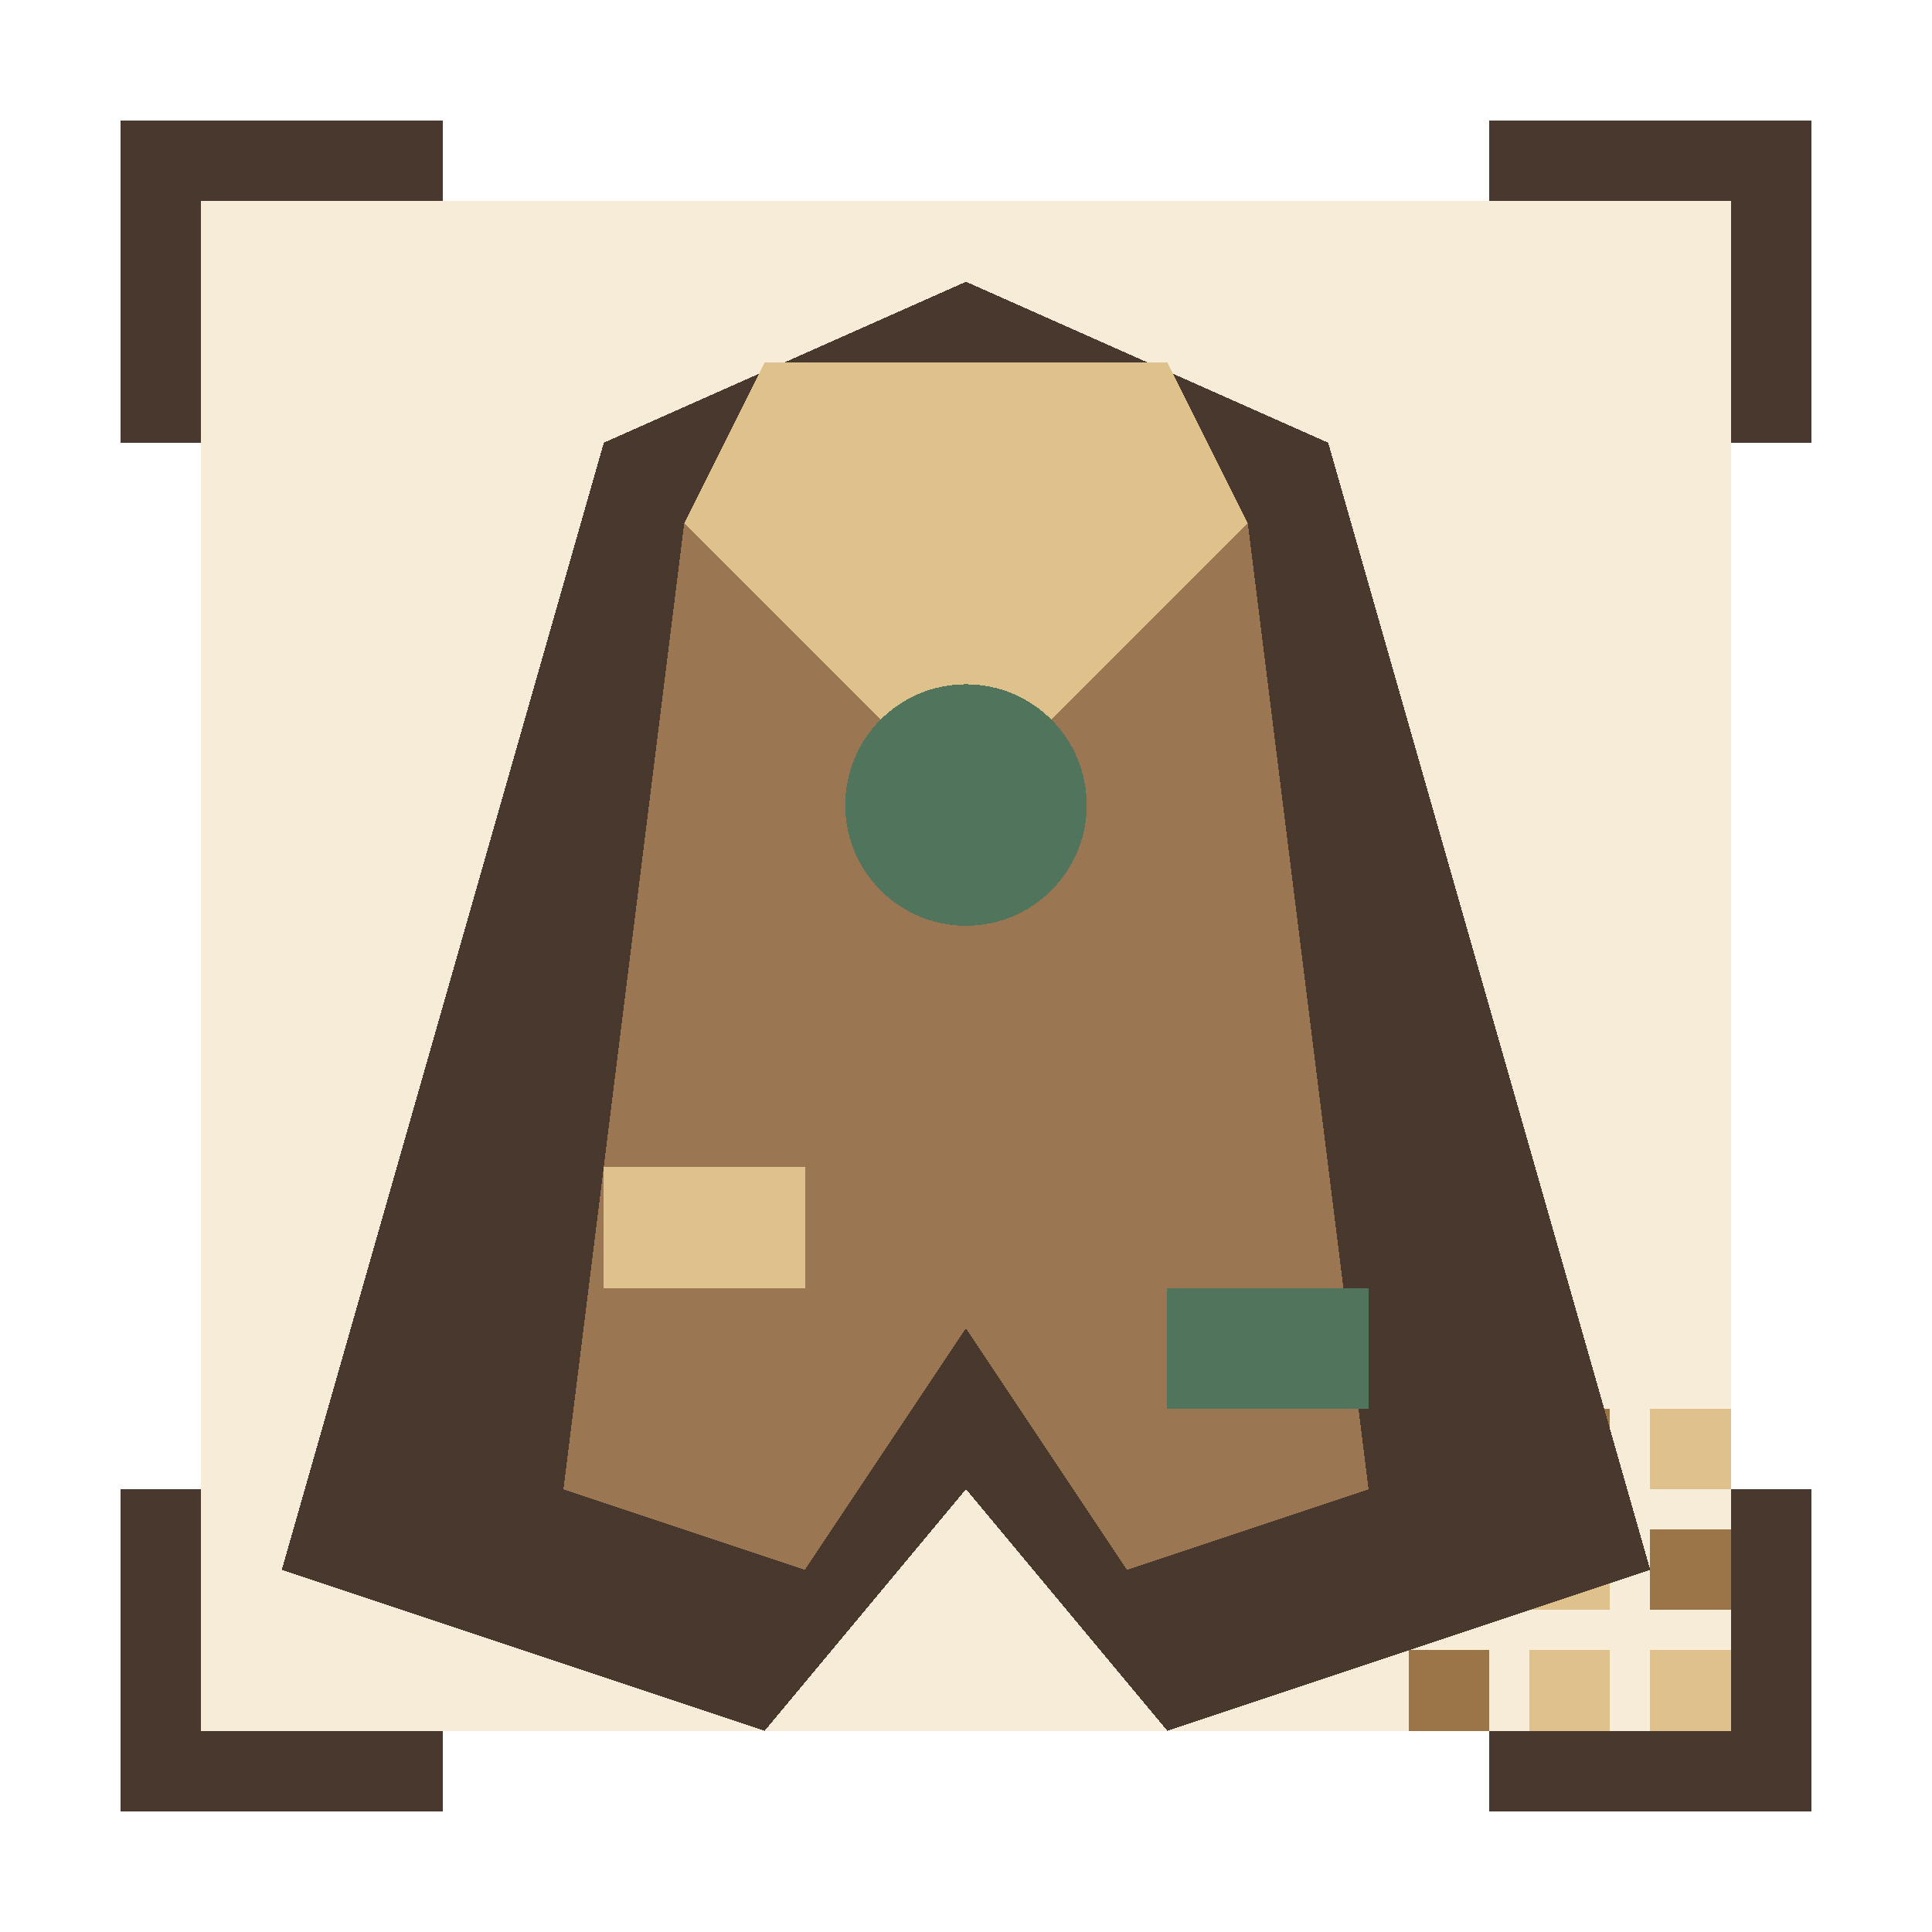
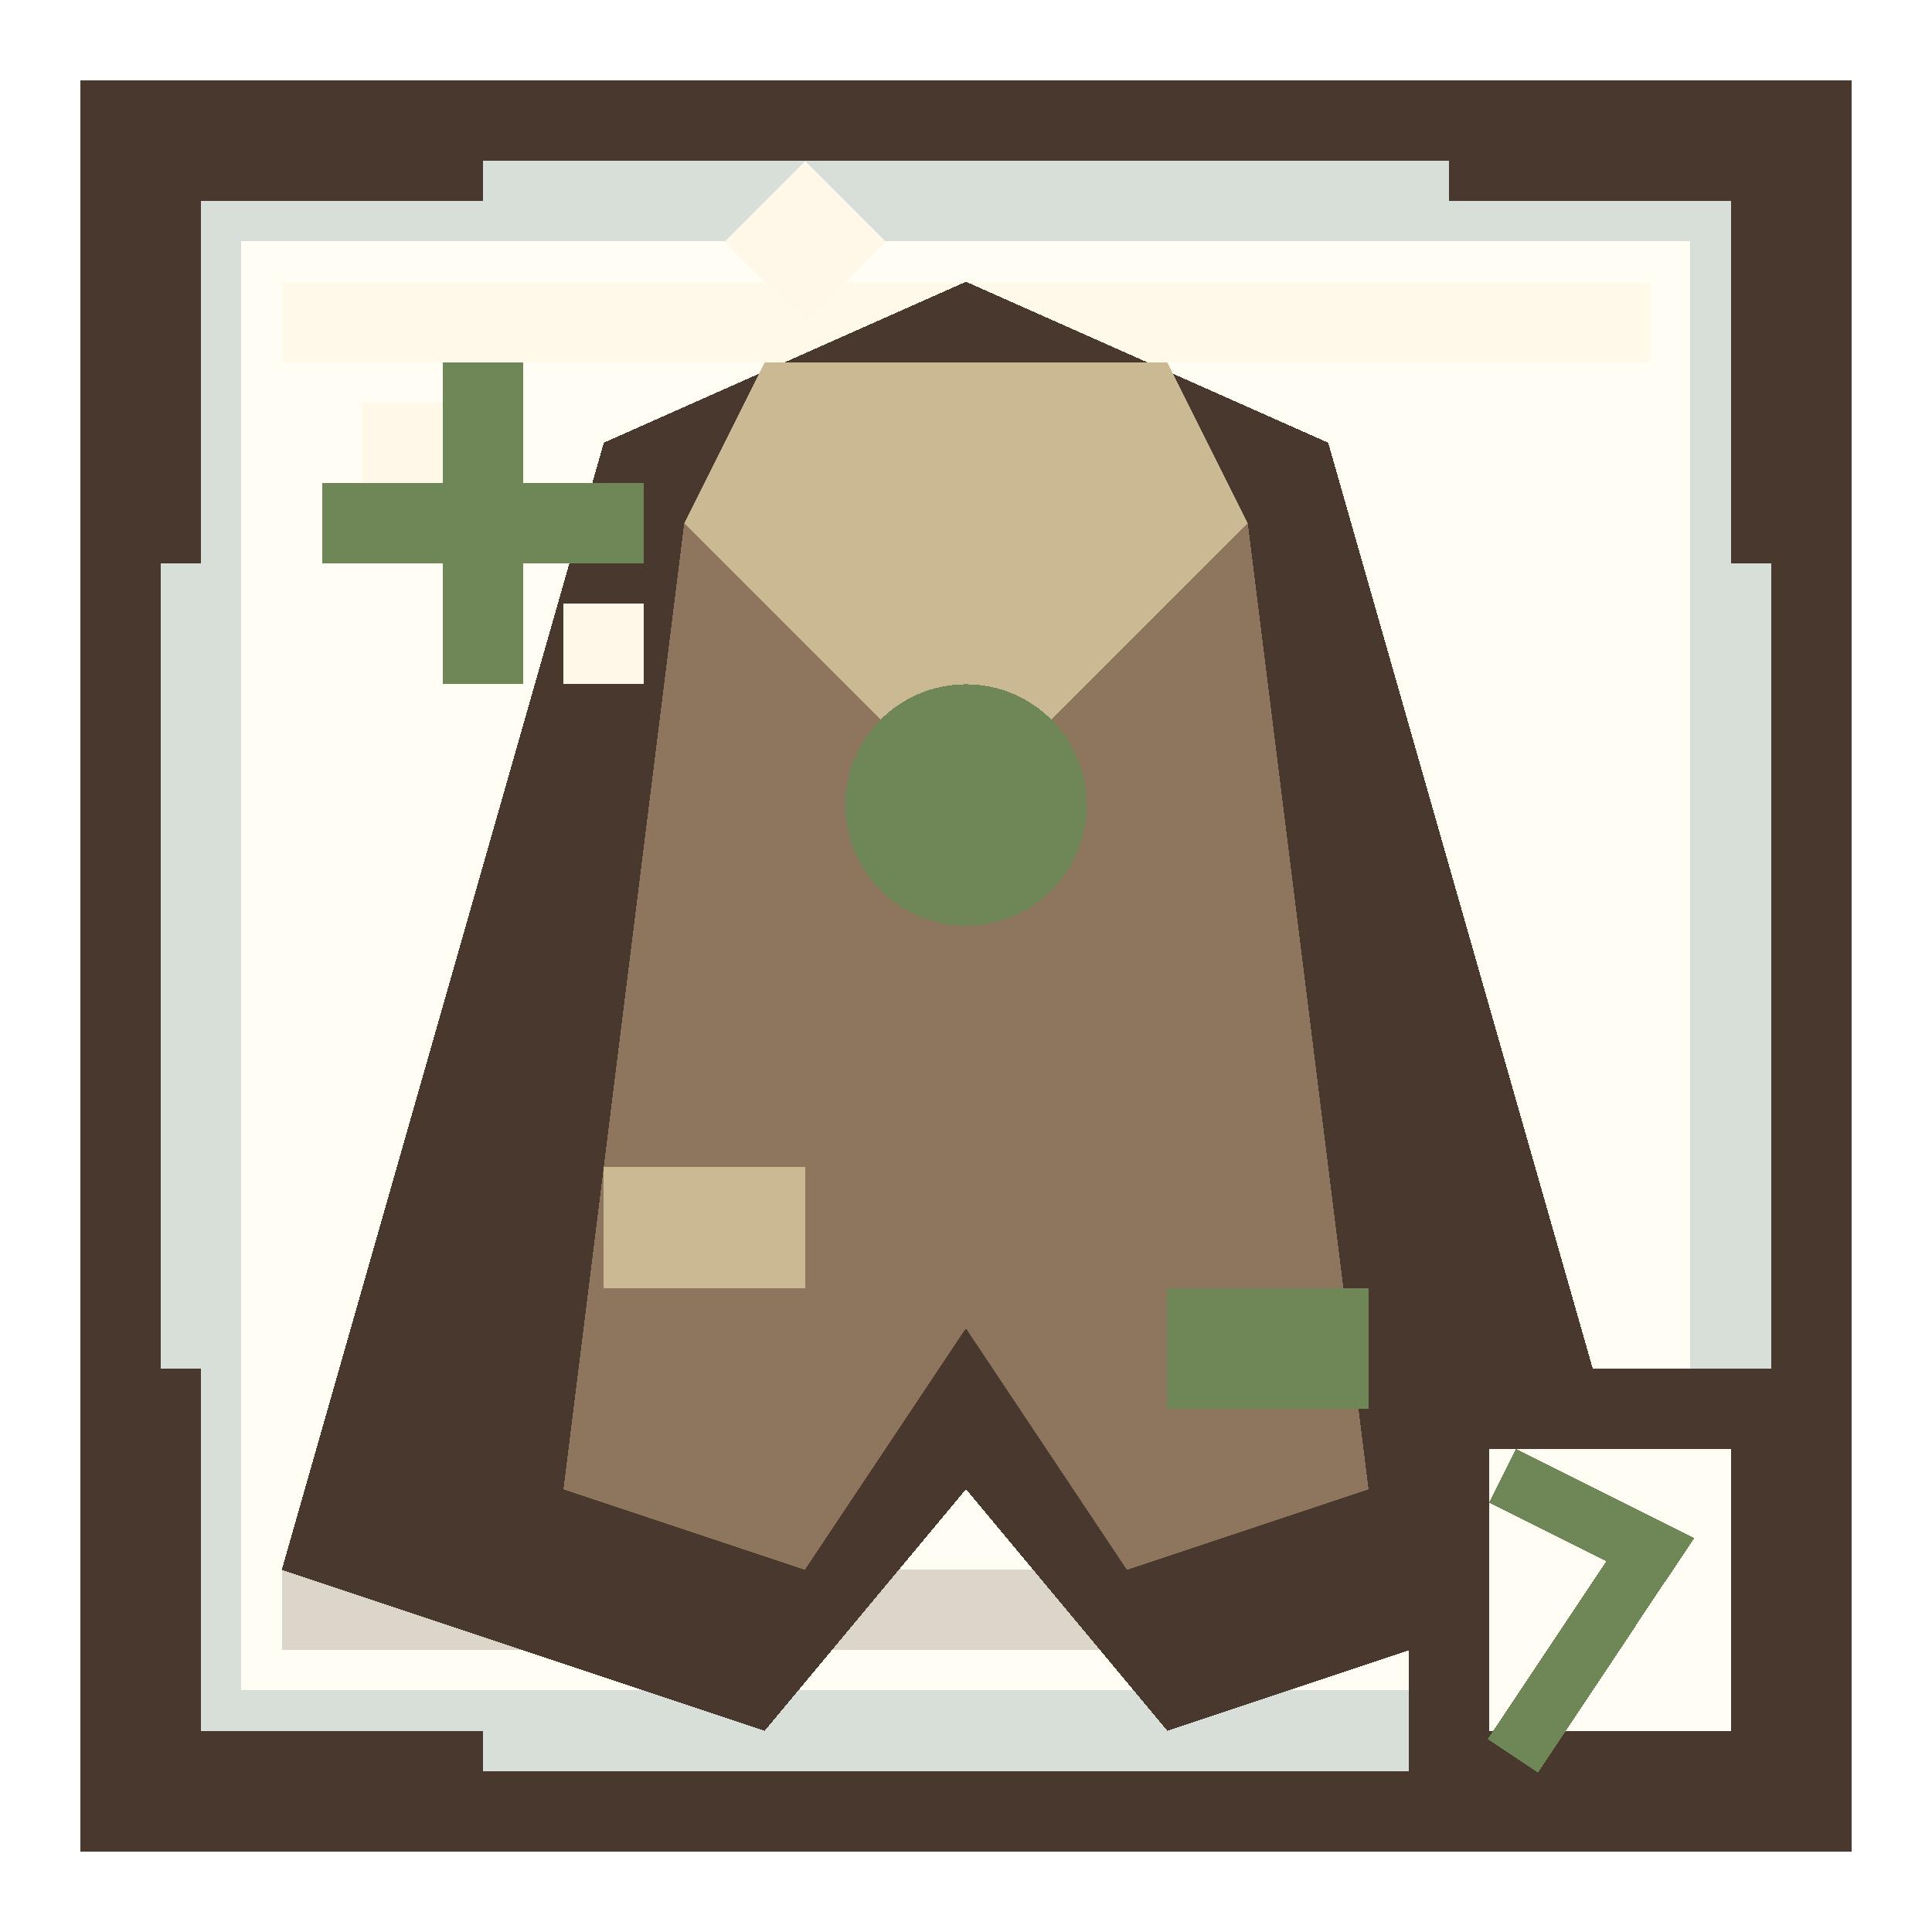
<svg xmlns="http://www.w3.org/2000/svg" viewBox="0 0 48 48" width="48" height="48" role="img" aria-label="햇살 망토" shape-rendering="crispEdges">
-   <rect x="5" y="5" width="38" height="38" fill="#f3e6c9" opacity=".74" />
-   <rect x="3" y="3" width="8" height="2" fill="#49382d" />
-   <rect x="3" y="5" width="2" height="6" fill="#49382d" />
-   <rect x="37" y="3" width="8" height="2" fill="#49382d" />
-   <rect x="43" y="5" width="2" height="6" fill="#49382d" />
-   <rect x="3" y="43" width="8" height="2" fill="#49382d" />
-   <rect x="3" y="37" width="2" height="6" fill="#49382d" />
-   <rect x="37" y="43" width="8" height="2" fill="#49382d" />
-   <rect x="43" y="37" width="2" height="6" fill="#49382d" />
-   <rect x="35" y="35" width="2" height="2" fill="#9a7547" />
-   <rect x="38" y="35" width="2" height="2" fill="#9a7547" />
-   <rect x="41" y="35" width="2" height="2" fill="#dec18b" />
-   <rect x="35" y="38" width="2" height="2" fill="#9a7547" />
-   <rect x="38" y="38" width="2" height="2" fill="#dec18b" />
-   <rect x="41" y="38" width="2" height="2" fill="#9a7547" />
-   <rect x="35" y="41" width="2" height="2" fill="#9a7547" />
-   <rect x="38" y="41" width="2" height="2" fill="#dec18b" />
-   <rect x="41" y="41" width="2" height="2" fill="#dec18b" />
+   <rect x="2" y="2" width="44" height="44" fill="#49382d" />
+   <rect x="4" y="4" width="40" height="40" fill="#d8ded8" />
+   <rect x="6" y="6" width="36" height="36" fill="#fffdf4" />
+   <rect x="2" y="2" width="10" height="3" fill="#49382d" />
+   <rect x="2" y="5" width="3" height="9" fill="#49382d" />
+   <rect x="36" y="2" width="10" height="3" fill="#49382d" />
+   <rect x="43" y="5" width="3" height="9" fill="#49382d" />
+   <rect x="2" y="43" width="10" height="3" fill="#49382d" />
+   <rect x="2" y="34" width="3" height="9" fill="#49382d" />
+   <rect x="36" y="43" width="10" height="3" fill="#49382d" />
+   <rect x="43" y="34" width="3" height="9" fill="#49382d" />
+   <rect x="7" y="7" width="34" height="2" fill="#fff8e8" opacity=".85" />
+   <rect x="7" y="39" width="34" height="2" fill="#5e4938" opacity=".22" />
+   <polygon points="20,4 22,6 20,8 18,6" fill="#fff8e8" />
  <g>
    <polygon points="24,7 33,11 41,39 29,43 24,37 19,43 7,39 15,11" fill="#49382d" />
-     <path d="M24 10L31 13L34 37L28 39L24 33L20 39L14 37L17 13Z" fill="#9b7652" />
-     <polygon points="17,13 24,20 31,13 29,9 19,9" fill="#dec18b" />
-     <circle cx="24" cy="20" r="3" fill="#50745c" />
-     <rect x="15" y="29" width="5" height="3" fill="#dec18b" />
-     <rect x="29" y="32" width="5" height="3" fill="#50745c" />
+     <path d="M24 10L31 13L34 37L28 39L24 33L20 39L14 37L17 13Z" fill="#8d765d" />
+     <polygon points="17,13 24,20 31,13 29,9 19,9" fill="#cbb994" />
+     <circle cx="24" cy="20" r="3" fill="#6f8656" />
+     <rect x="15" y="29" width="5" height="3" fill="#cbb994" />
+     <rect x="29" y="32" width="5" height="3" fill="#6f8656" />
  </g>
+   <rect x="11" y="9" width="2" height="8" fill="#6f8656" />
+   <rect x="8" y="12" width="8" height="2" fill="#6f8656" />
+   <rect x="9" y="10" width="2" height="2" fill="#fff8e8" />
+   <rect x="14" y="15" width="2" height="2" fill="#fff8e8" />
+   <rect x="35" y="34" width="10" height="11" fill="#49382d" />
+   <rect x="37" y="36" width="6" height="7" fill="#fffdf4" />
+   <path d="M38,37L41,38.5L40,40L39,41.5L38,43" fill="none" stroke="#6f8656" stroke-width="1.5" stroke-linecap="square" stroke-linejoin="miter" />
</svg>
